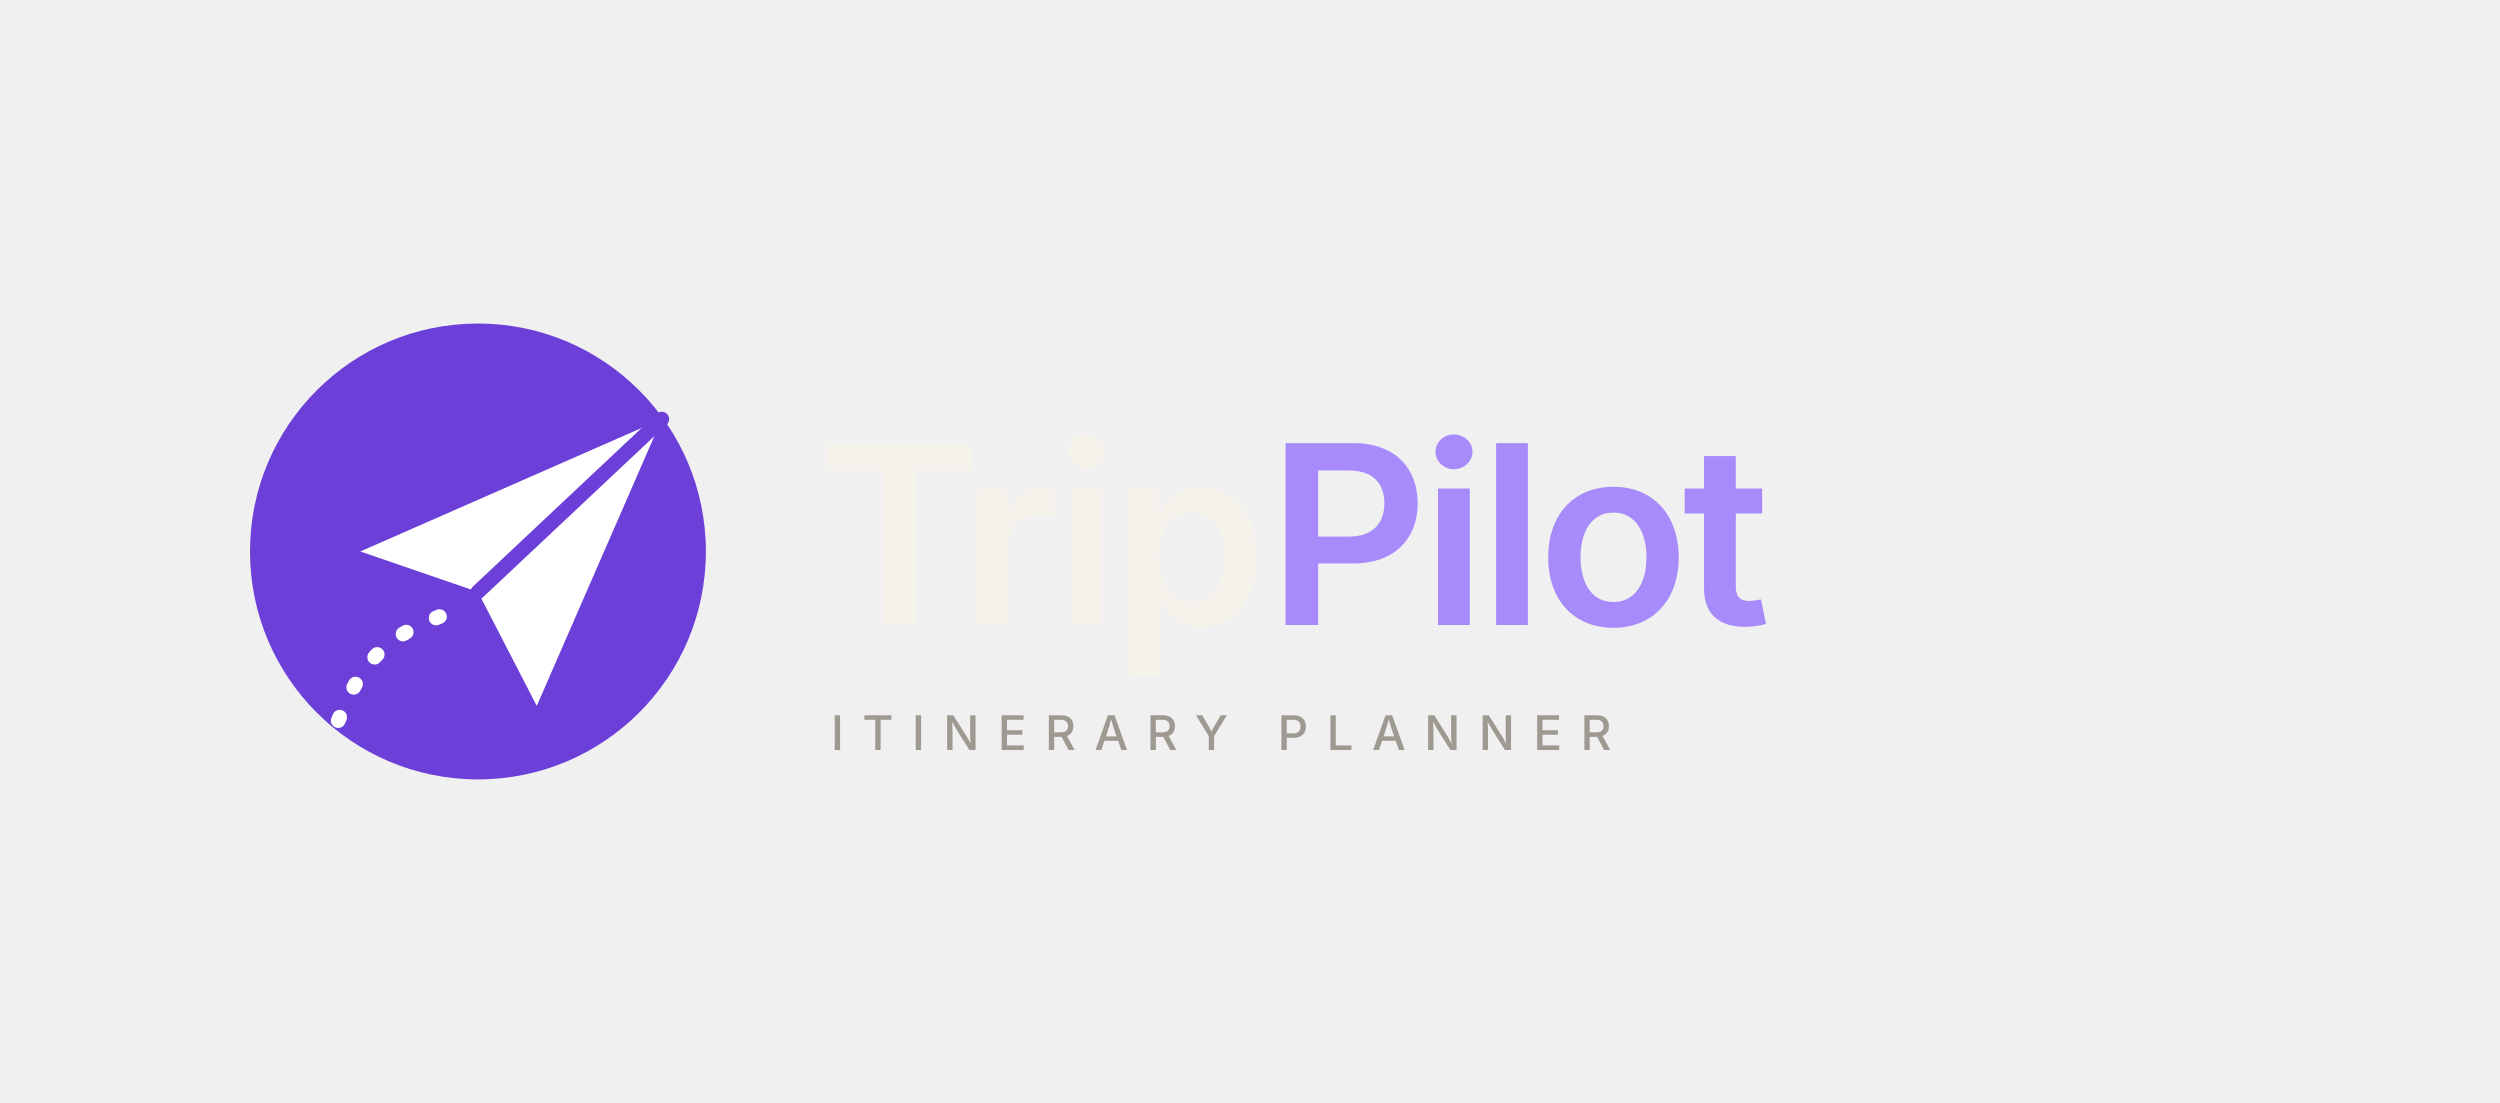
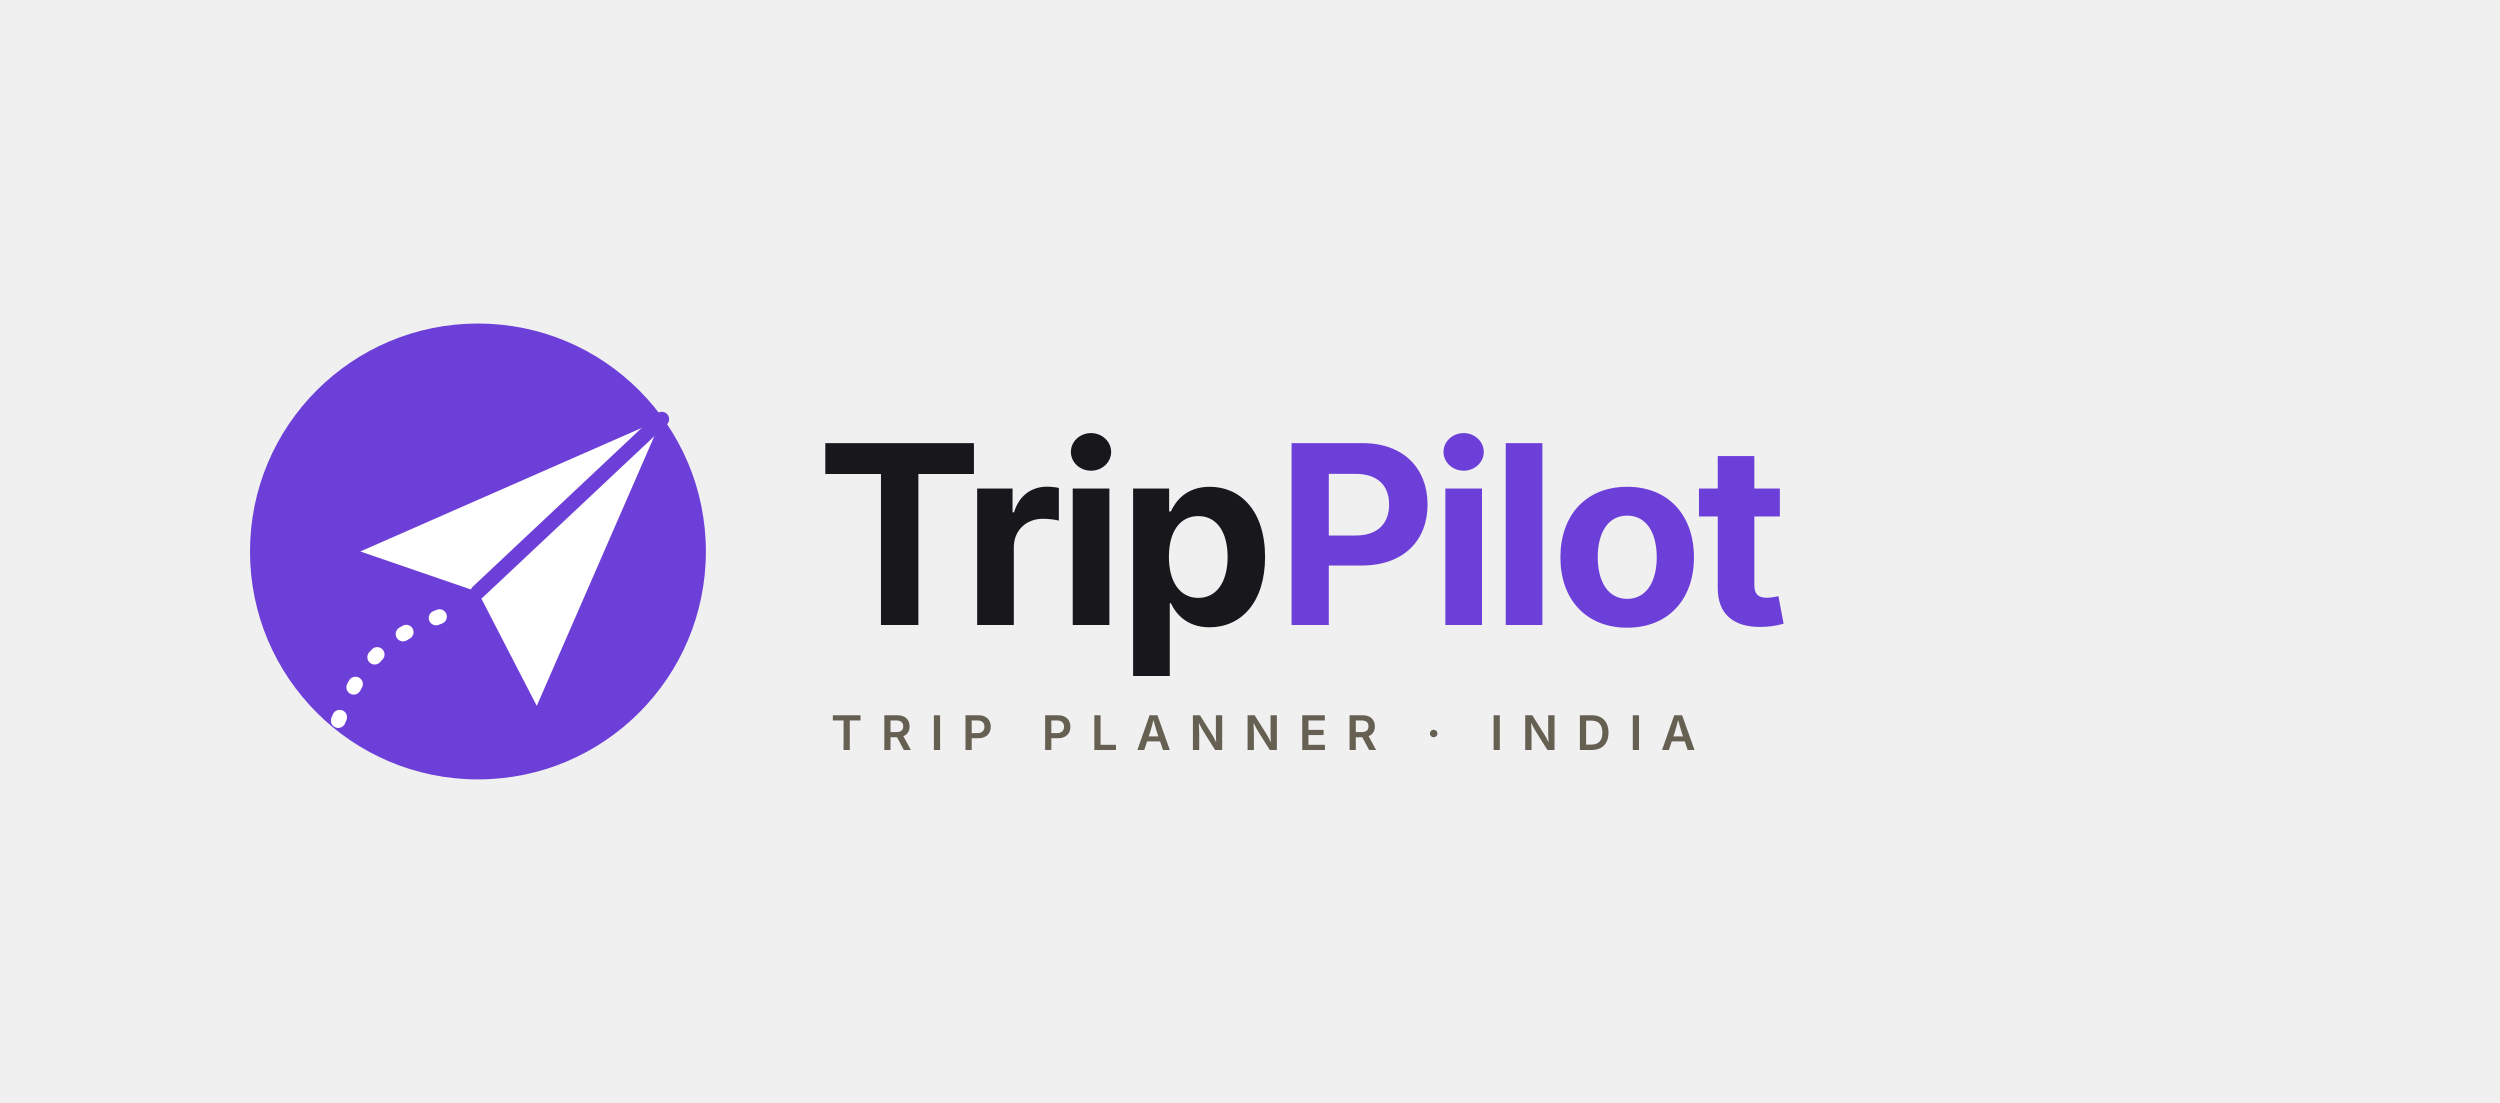
<svg xmlns="http://www.w3.org/2000/svg" width="100%" viewBox="0 0 680 300" role="img">
+   <style>
+     .brand-trip { fill: #18181c; }
+     .brand-pilot { fill: #6D3FD9; }
+     .brand-sub { fill: #666053; }
+     @media (prefers-color-scheme: dark) {
+       .brand-trip { fill: #f5f2eb; }
+       .brand-pilot { fill: #A78BFA; }
+       .brand-sub { fill: #9e9a91; }
+     }
+   </style>
  <circle cx="130" cy="150" r="62" fill="#6D3FD9" />
  <path d="M92 196 C100 176 108 172 124 166" fill="none" stroke="#FFFFFF" stroke-width="4" stroke-linecap="round" stroke-dasharray="1 9" />
  <polygon points="180,114 98,150 130,161 146,192" fill="#FFFFFF" />
  <path d="M130 161 L180 114" fill="none" stroke="#6D3FD9" stroke-width="4" stroke-linecap="round" />
-   <text x="222" y="170" font-family="'Plus Jakarta Sans', system-ui, -apple-system, sans-serif" font-size="68" font-weight="600" letter-spacing="-2" fill="#f5f2eb">
-     Trip<tspan fill="#A78BFA">Pilot</tspan>
+   <text x="222" y="170" font-family="'Plus Jakarta Sans', system-ui, -apple-system, sans-serif" font-size="68" font-weight="700" letter-spacing="-2" fill="#18181c" class="brand-trip">
+     Trip<tspan fill="#6D3FD9" class="brand-pilot">Pilot</tspan>
  </text>
-   <text x="226" y="204" font-family="'Plus Jakarta Sans', system-ui, -apple-system, sans-serif" font-size="13" font-weight="500" letter-spacing="5" fill="#9e9a91">
-     ITINERARY PLANNER
+   <text x="226" y="204" font-family="'Plus Jakarta Sans', system-ui, -apple-system, sans-serif" font-size="13" font-weight="600" letter-spacing="5" fill="#666053" class="brand-sub">
+     TRIP PLANNER · INDIA
  </text>
</svg>
